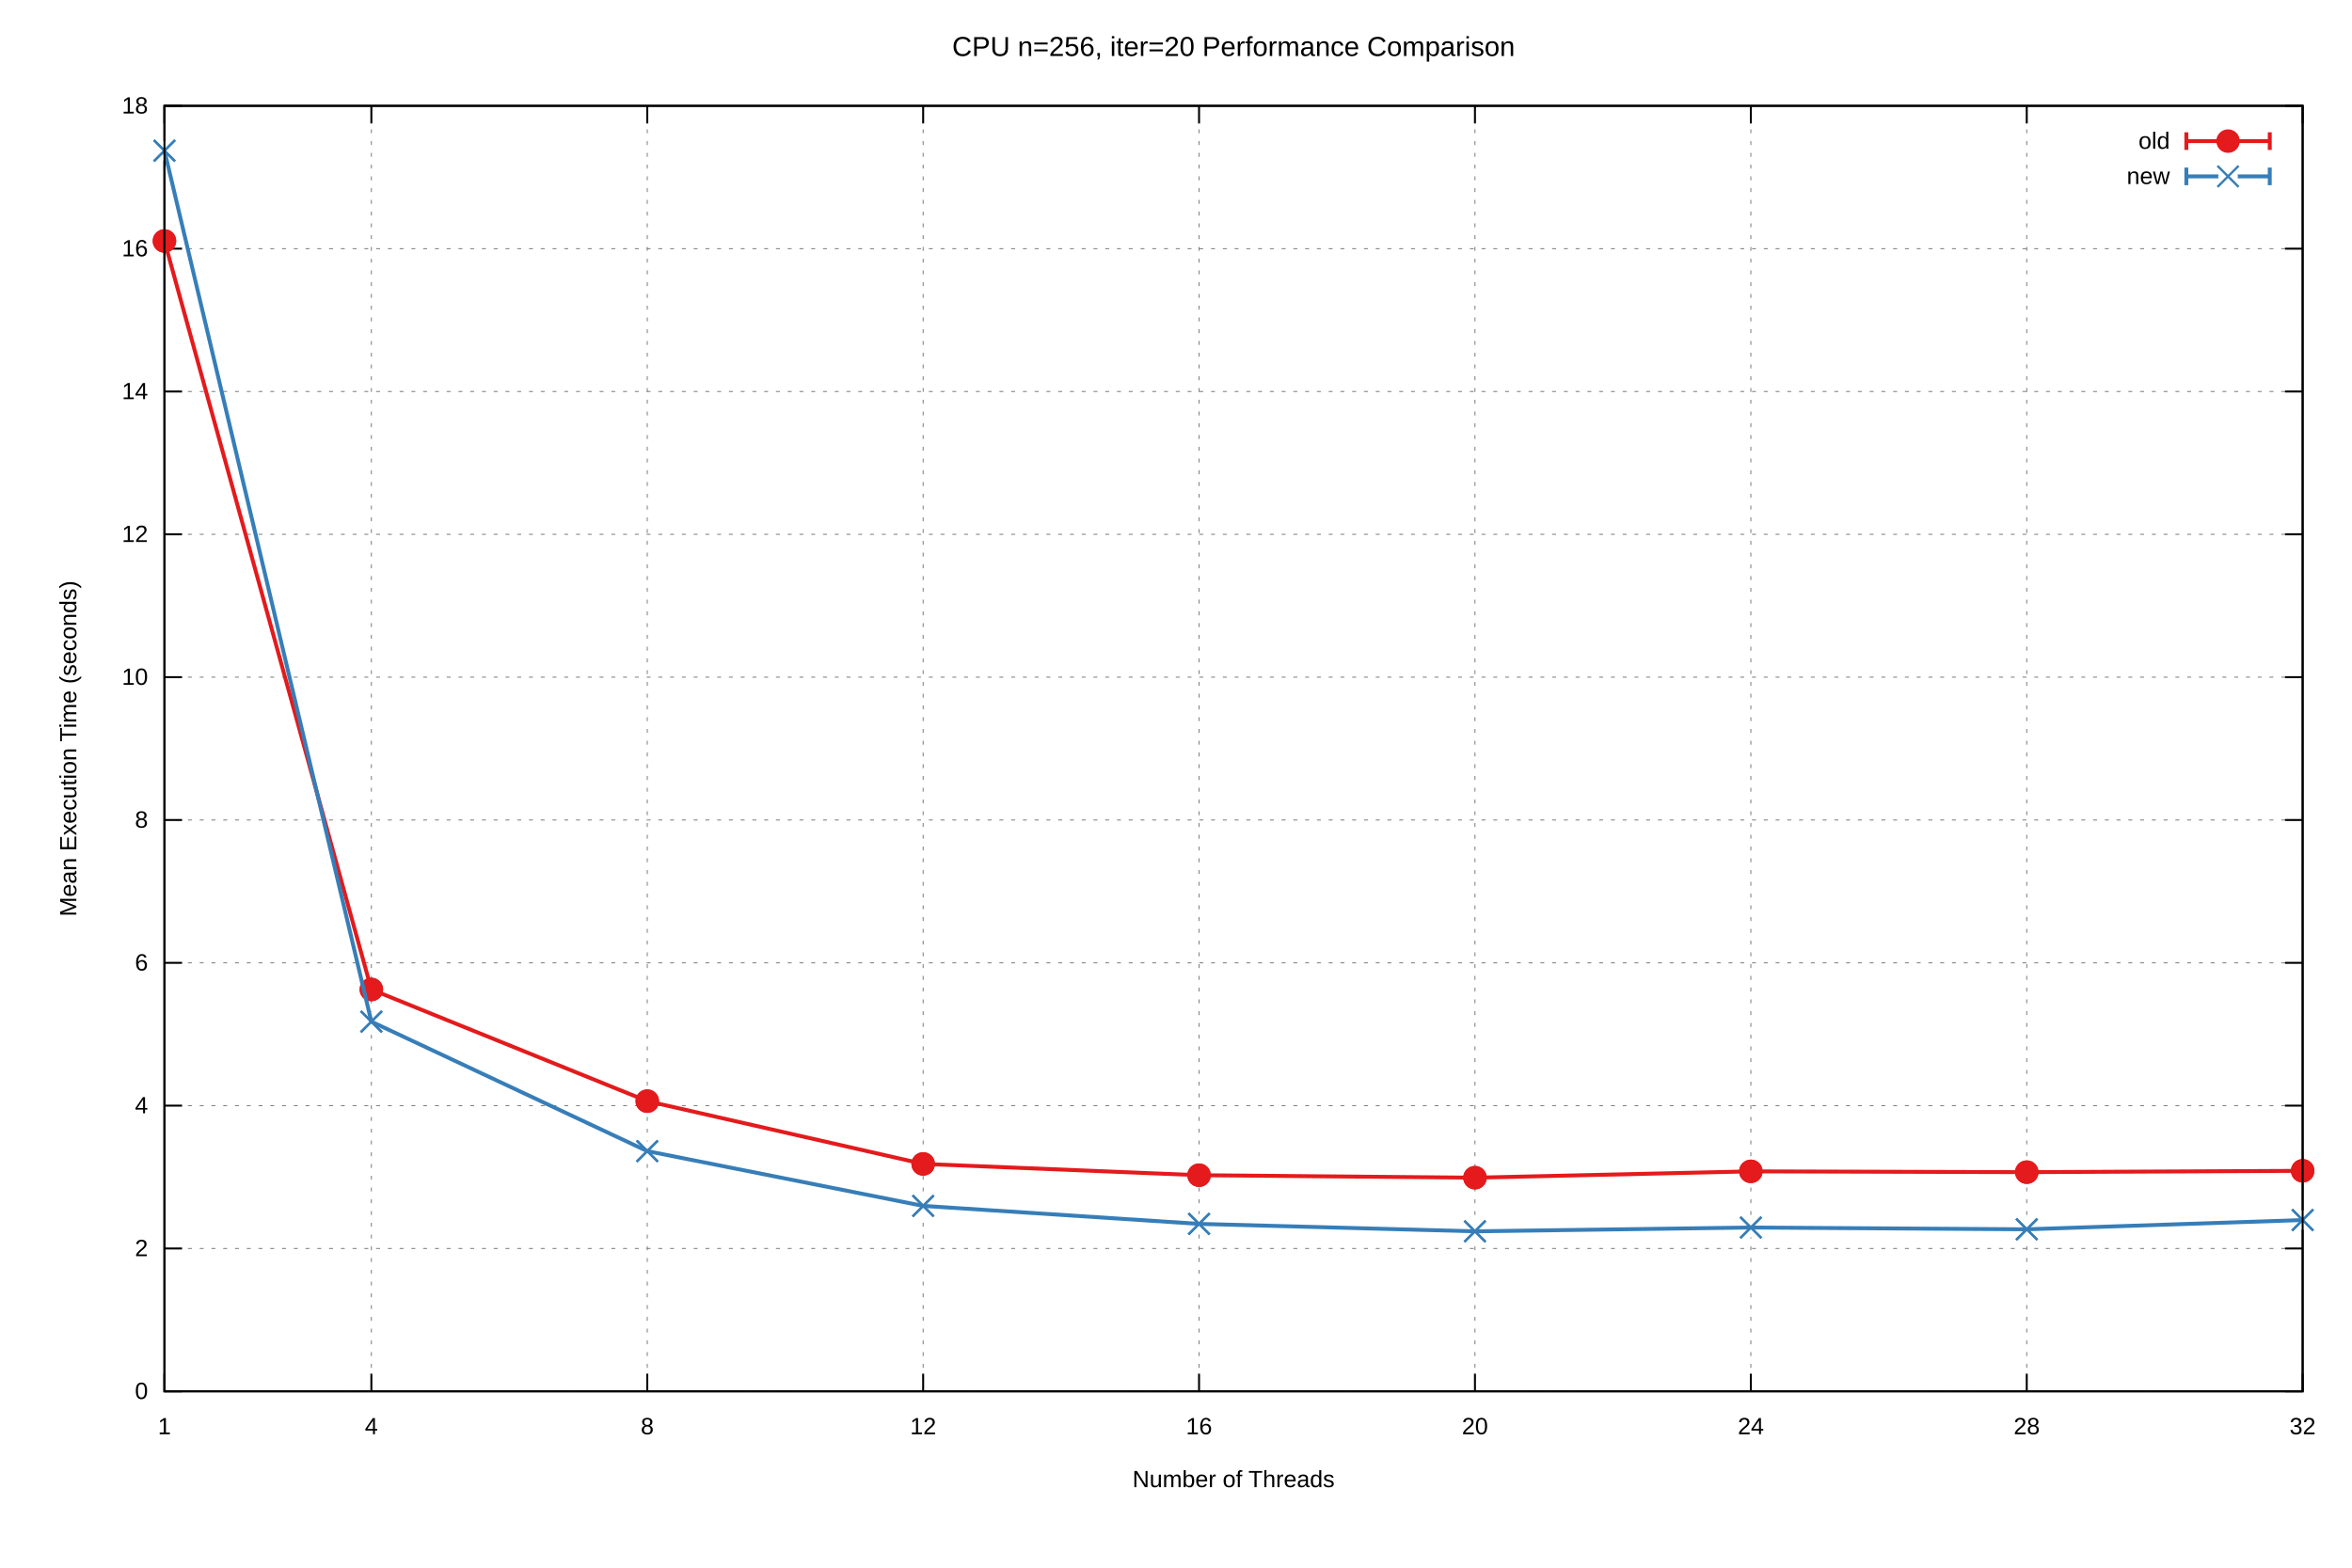
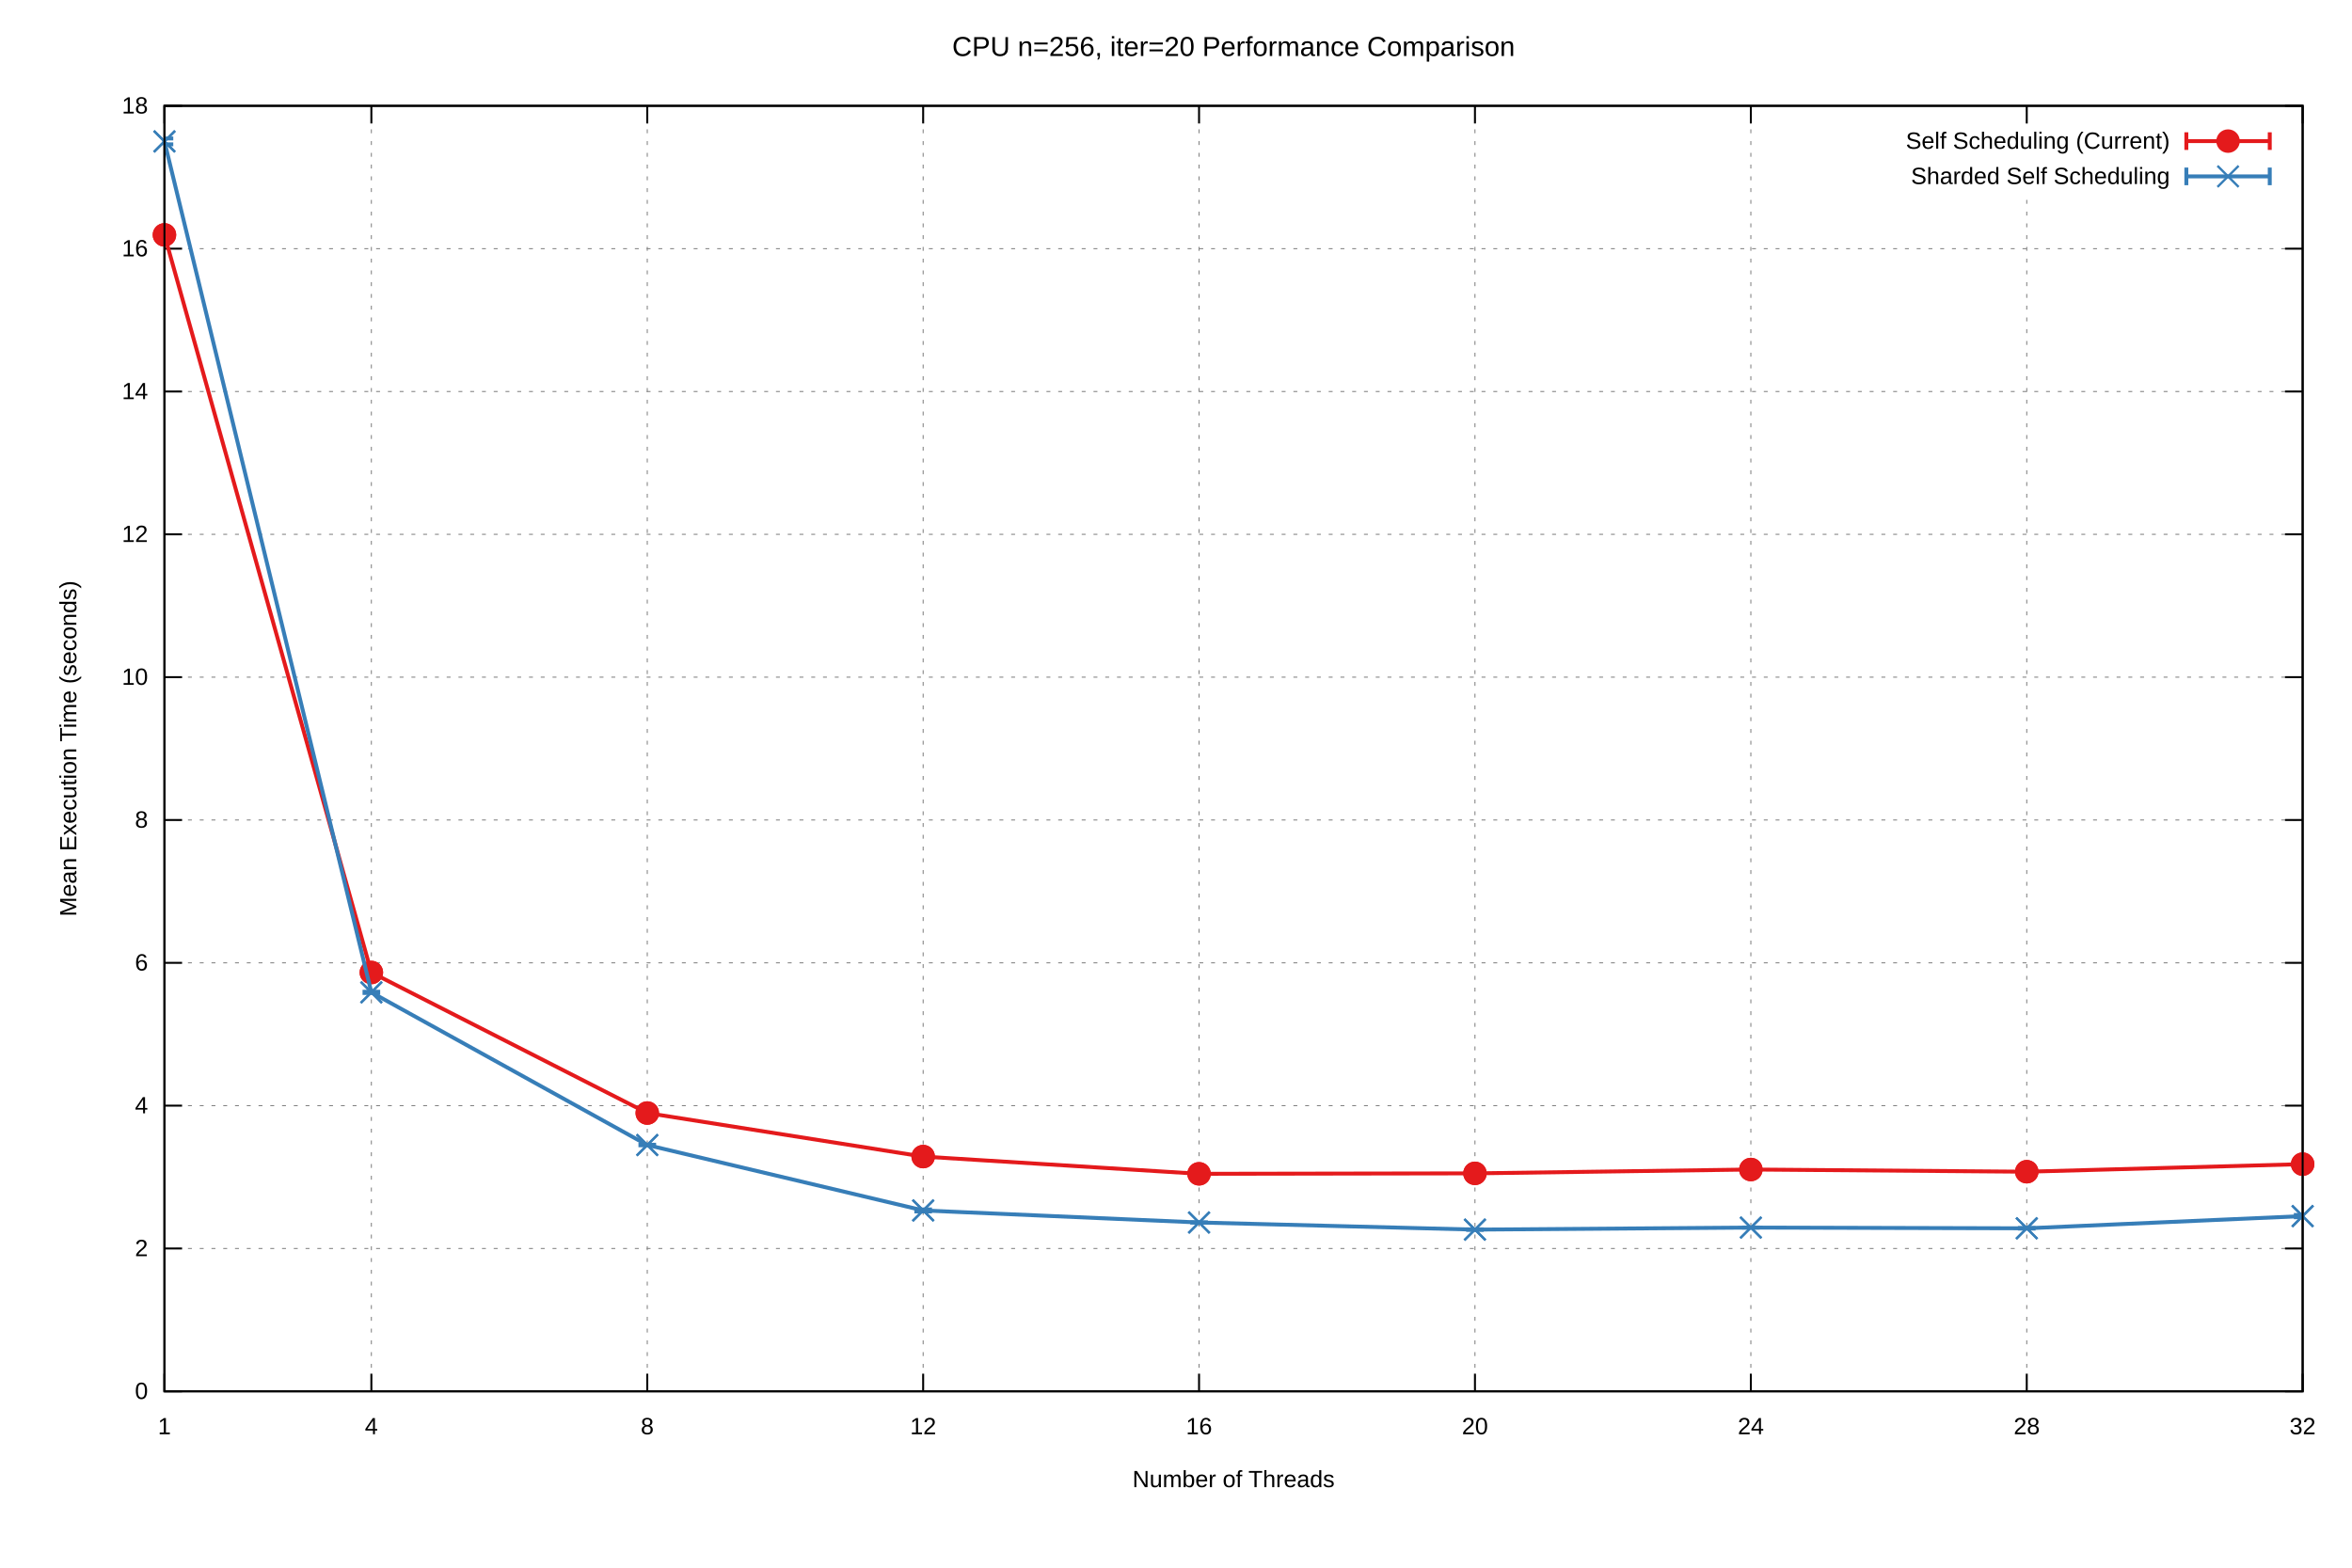
<svg xmlns="http://www.w3.org/2000/svg" xmlns:xlink="http://www.w3.org/1999/xlink" width="1200" height="800" viewBox="0 0 1200 800">
  <g id="gnuplot_canvas">
    <rect x="0" y="0" width="1200" height="800" fill="none" />
    <defs>
      <circle id="gpDot" r="0.5" stroke-width="0.5" stroke="currentColor" />
      <path id="gpPt0" stroke-width="0.222" stroke="currentColor" d="M-1,0 h2 M0,-1 v2" />
      <path id="gpPt1" stroke-width="0.222" stroke="currentColor" d="M-1,-1 L1,1 M1,-1 L-1,1" />
      <path id="gpPt2" stroke-width="0.222" stroke="currentColor" d="M-1,0 L1,0 M0,-1 L0,1 M-1,-1 L1,1 M-1,1 L1,-1" />
      <rect id="gpPt3" stroke-width="0.222" stroke="currentColor" x="-1" y="-1" width="2" height="2" />
      <rect id="gpPt4" stroke-width="0.222" stroke="currentColor" fill="currentColor" x="-1" y="-1" width="2" height="2" />
      <circle id="gpPt5" stroke-width="0.222" stroke="currentColor" cx="0" cy="0" r="1" />
      <use xlink:href="#gpPt5" id="gpPt6" fill="currentColor" stroke="none" />
      <path id="gpPt7" stroke-width="0.222" stroke="currentColor" d="M0,-1.33 L-1.33,0.67 L1.33,0.67 z" />
      <use xlink:href="#gpPt7" id="gpPt8" fill="currentColor" stroke="none" />
      <use xlink:href="#gpPt7" id="gpPt9" stroke="currentColor" transform="rotate(180)" />
      <use xlink:href="#gpPt9" id="gpPt10" fill="currentColor" stroke="none" />
      <use xlink:href="#gpPt3" id="gpPt11" stroke="currentColor" transform="rotate(45)" />
      <use xlink:href="#gpPt11" id="gpPt12" fill="currentColor" stroke="none" />
      <path id="gpPt13" stroke-width="0.222" stroke="currentColor" d="M0,1.330 L1.265,0.411 L0.782,-1.067 L-0.782,-1.076 L-1.265,0.411 z" />
      <use xlink:href="#gpPt13" id="gpPt14" fill="currentColor" stroke="none" />
      <filter id="textbox" filterUnits="objectBoundingBox" x="0" y="0" height="1" width="1">
        <feFlood flood-color="white" flood-opacity="1" result="bgnd" />
        <feComposite in="SourceGraphic" in2="bgnd" operator="atop" />
      </filter>
      <filter id="greybox" filterUnits="objectBoundingBox" x="0" y="0" height="1" width="1">
        <feFlood flood-color="lightgrey" flood-opacity="1" result="grey" />
        <feComposite in="SourceGraphic" in2="grey" operator="atop" />
      </filter>
    </defs>
    <g fill="none" color="white" stroke="currentColor" stroke-width="1.00" stroke-linecap="butt" stroke-linejoin="miter">
</g>
    <g fill="none" color="black" stroke="currentColor" stroke-width="1.00" stroke-linecap="butt" stroke-linejoin="miter">
</g>
    <g fill="none" color="black" stroke="black" stroke-width="0.50" stroke-linecap="butt" stroke-linejoin="miter">
</g>
    <g fill="none" color="gray" stroke="currentColor" stroke-width="0.50" stroke-linecap="butt" stroke-linejoin="miter">
      <path stroke="gray" stroke-dasharray="2,4" class="gridline" d="M83.90,710.00 L1174.82,710.00  " />
    </g>
    <g fill="none" color="gray" stroke="gray" stroke-width="1.00" stroke-linecap="butt" stroke-linejoin="miter">
</g>
    <g fill="none" color="black" stroke="currentColor" stroke-width="1.00" stroke-linecap="butt" stroke-linejoin="miter">
      <path stroke="black" d="M83.90,710.00 L92.90,710.00 M1174.82,710.00 L1165.82,710.00  " />
      <g transform="translate(75.51,713.90)" stroke="none" fill="black" font-family="Arial" font-size="12.00" text-anchor="end">
        <text>
          <tspan font-family="Arial"> 0</tspan>
        </text>
      </g>
    </g>
    <g fill="none" color="black" stroke="currentColor" stroke-width="1.00" stroke-linecap="butt" stroke-linejoin="miter">
</g>
    <g fill="none" color="black" stroke="black" stroke-width="0.50" stroke-linecap="butt" stroke-linejoin="miter">
</g>
    <g fill="none" color="gray" stroke="currentColor" stroke-width="0.50" stroke-linecap="butt" stroke-linejoin="miter">
      <path stroke="gray" stroke-dasharray="2,4" class="gridline" d="M83.90,637.11 L1174.82,637.11  " />
    </g>
    <g fill="none" color="gray" stroke="gray" stroke-width="1.00" stroke-linecap="butt" stroke-linejoin="miter">
</g>
    <g fill="none" color="black" stroke="currentColor" stroke-width="1.00" stroke-linecap="butt" stroke-linejoin="miter">
      <path stroke="black" d="M83.90,637.11 L92.90,637.11 M1174.82,637.11 L1165.82,637.11  " />
      <g transform="translate(75.51,641.01)" stroke="none" fill="black" font-family="Arial" font-size="12.00" text-anchor="end">
        <text>
          <tspan font-family="Arial"> 2</tspan>
        </text>
      </g>
    </g>
    <g fill="none" color="black" stroke="currentColor" stroke-width="1.00" stroke-linecap="butt" stroke-linejoin="miter">
</g>
    <g fill="none" color="black" stroke="black" stroke-width="0.50" stroke-linecap="butt" stroke-linejoin="miter">
</g>
    <g fill="none" color="gray" stroke="currentColor" stroke-width="0.50" stroke-linecap="butt" stroke-linejoin="miter">
      <path stroke="gray" stroke-dasharray="2,4" class="gridline" d="M83.90,564.22 L1174.82,564.22  " />
    </g>
    <g fill="none" color="gray" stroke="gray" stroke-width="1.00" stroke-linecap="butt" stroke-linejoin="miter">
</g>
    <g fill="none" color="black" stroke="currentColor" stroke-width="1.00" stroke-linecap="butt" stroke-linejoin="miter">
      <path stroke="black" d="M83.90,564.22 L92.90,564.22 M1174.82,564.22 L1165.82,564.22  " />
      <g transform="translate(75.51,568.12)" stroke="none" fill="black" font-family="Arial" font-size="12.00" text-anchor="end">
        <text>
          <tspan font-family="Arial"> 4</tspan>
        </text>
      </g>
    </g>
    <g fill="none" color="black" stroke="currentColor" stroke-width="1.00" stroke-linecap="butt" stroke-linejoin="miter">
</g>
    <g fill="none" color="black" stroke="black" stroke-width="0.50" stroke-linecap="butt" stroke-linejoin="miter">
</g>
    <g fill="none" color="gray" stroke="currentColor" stroke-width="0.50" stroke-linecap="butt" stroke-linejoin="miter">
      <path stroke="gray" stroke-dasharray="2,4" class="gridline" d="M83.90,491.34 L1174.82,491.34  " />
    </g>
    <g fill="none" color="gray" stroke="gray" stroke-width="1.00" stroke-linecap="butt" stroke-linejoin="miter">
</g>
    <g fill="none" color="black" stroke="currentColor" stroke-width="1.00" stroke-linecap="butt" stroke-linejoin="miter">
      <path stroke="black" d="M83.90,491.34 L92.90,491.34 M1174.82,491.34 L1165.82,491.34  " />
      <g transform="translate(75.51,495.24)" stroke="none" fill="black" font-family="Arial" font-size="12.00" text-anchor="end">
        <text>
          <tspan font-family="Arial"> 6</tspan>
        </text>
      </g>
    </g>
    <g fill="none" color="black" stroke="currentColor" stroke-width="1.00" stroke-linecap="butt" stroke-linejoin="miter">
</g>
    <g fill="none" color="black" stroke="black" stroke-width="0.50" stroke-linecap="butt" stroke-linejoin="miter">
</g>
    <g fill="none" color="gray" stroke="currentColor" stroke-width="0.50" stroke-linecap="butt" stroke-linejoin="miter">
      <path stroke="gray" stroke-dasharray="2,4" class="gridline" d="M83.90,418.45 L1174.82,418.45  " />
    </g>
    <g fill="none" color="gray" stroke="gray" stroke-width="1.00" stroke-linecap="butt" stroke-linejoin="miter">
</g>
    <g fill="none" color="black" stroke="currentColor" stroke-width="1.00" stroke-linecap="butt" stroke-linejoin="miter">
      <path stroke="black" d="M83.90,418.45 L92.90,418.45 M1174.82,418.45 L1165.82,418.45  " />
      <g transform="translate(75.51,422.35)" stroke="none" fill="black" font-family="Arial" font-size="12.00" text-anchor="end">
        <text>
          <tspan font-family="Arial"> 8</tspan>
        </text>
      </g>
    </g>
    <g fill="none" color="black" stroke="currentColor" stroke-width="1.00" stroke-linecap="butt" stroke-linejoin="miter">
</g>
    <g fill="none" color="black" stroke="black" stroke-width="0.50" stroke-linecap="butt" stroke-linejoin="miter">
</g>
    <g fill="none" color="gray" stroke="currentColor" stroke-width="0.50" stroke-linecap="butt" stroke-linejoin="miter">
      <path stroke="gray" stroke-dasharray="2,4" class="gridline" d="M83.90,345.56 L1174.82,345.56  " />
    </g>
    <g fill="none" color="gray" stroke="gray" stroke-width="1.00" stroke-linecap="butt" stroke-linejoin="miter">
</g>
    <g fill="none" color="black" stroke="currentColor" stroke-width="1.00" stroke-linecap="butt" stroke-linejoin="miter">
      <path stroke="black" d="M83.90,345.56 L92.90,345.56 M1174.82,345.56 L1165.82,345.56  " />
      <g transform="translate(75.51,349.46)" stroke="none" fill="black" font-family="Arial" font-size="12.00" text-anchor="end">
        <text>
          <tspan font-family="Arial"> 10</tspan>
        </text>
      </g>
    </g>
    <g fill="none" color="black" stroke="currentColor" stroke-width="1.00" stroke-linecap="butt" stroke-linejoin="miter">
</g>
    <g fill="none" color="black" stroke="black" stroke-width="0.50" stroke-linecap="butt" stroke-linejoin="miter">
</g>
    <g fill="none" color="gray" stroke="currentColor" stroke-width="0.50" stroke-linecap="butt" stroke-linejoin="miter">
      <path stroke="gray" stroke-dasharray="2,4" class="gridline" d="M83.90,272.67 L1174.82,272.67  " />
    </g>
    <g fill="none" color="gray" stroke="gray" stroke-width="1.00" stroke-linecap="butt" stroke-linejoin="miter">
</g>
    <g fill="none" color="black" stroke="currentColor" stroke-width="1.00" stroke-linecap="butt" stroke-linejoin="miter">
      <path stroke="black" d="M83.90,272.67 L92.90,272.67 M1174.82,272.67 L1165.82,272.67  " />
      <g transform="translate(75.51,276.57)" stroke="none" fill="black" font-family="Arial" font-size="12.00" text-anchor="end">
        <text>
          <tspan font-family="Arial"> 12</tspan>
        </text>
      </g>
    </g>
    <g fill="none" color="black" stroke="currentColor" stroke-width="1.00" stroke-linecap="butt" stroke-linejoin="miter">
</g>
    <g fill="none" color="black" stroke="black" stroke-width="0.50" stroke-linecap="butt" stroke-linejoin="miter">
</g>
    <g fill="none" color="gray" stroke="currentColor" stroke-width="0.50" stroke-linecap="butt" stroke-linejoin="miter">
      <path stroke="gray" stroke-dasharray="2,4" class="gridline" d="M83.90,199.79 L1174.82,199.79  " />
    </g>
    <g fill="none" color="gray" stroke="gray" stroke-width="1.00" stroke-linecap="butt" stroke-linejoin="miter">
</g>
    <g fill="none" color="black" stroke="currentColor" stroke-width="1.00" stroke-linecap="butt" stroke-linejoin="miter">
      <path stroke="black" d="M83.90,199.79 L92.90,199.79 M1174.82,199.79 L1165.82,199.79  " />
      <g transform="translate(75.51,203.69)" stroke="none" fill="black" font-family="Arial" font-size="12.00" text-anchor="end">
        <text>
          <tspan font-family="Arial"> 14</tspan>
        </text>
      </g>
    </g>
    <g fill="none" color="black" stroke="currentColor" stroke-width="1.00" stroke-linecap="butt" stroke-linejoin="miter">
</g>
    <g fill="none" color="black" stroke="black" stroke-width="0.50" stroke-linecap="butt" stroke-linejoin="miter">
</g>
    <g fill="none" color="gray" stroke="currentColor" stroke-width="0.50" stroke-linecap="butt" stroke-linejoin="miter">
      <path stroke="gray" stroke-dasharray="2,4" class="gridline" d="M83.90,126.90 L1174.82,126.90  " />
    </g>
    <g fill="none" color="gray" stroke="gray" stroke-width="1.00" stroke-linecap="butt" stroke-linejoin="miter">
</g>
    <g fill="none" color="black" stroke="currentColor" stroke-width="1.00" stroke-linecap="butt" stroke-linejoin="miter">
      <path stroke="black" d="M83.90,126.90 L92.90,126.90 M1174.82,126.90 L1165.82,126.90  " />
      <g transform="translate(75.51,130.80)" stroke="none" fill="black" font-family="Arial" font-size="12.00" text-anchor="end">
        <text>
          <tspan font-family="Arial"> 16</tspan>
        </text>
      </g>
    </g>
    <g fill="none" color="black" stroke="currentColor" stroke-width="1.00" stroke-linecap="butt" stroke-linejoin="miter">
</g>
    <g fill="none" color="black" stroke="black" stroke-width="0.50" stroke-linecap="butt" stroke-linejoin="miter">
</g>
    <g fill="none" color="gray" stroke="currentColor" stroke-width="0.50" stroke-linecap="butt" stroke-linejoin="miter">
      <path stroke="gray" stroke-dasharray="2,4" class="gridline" d="M83.90,54.01 L1174.82,54.01  " />
    </g>
    <g fill="none" color="gray" stroke="gray" stroke-width="1.00" stroke-linecap="butt" stroke-linejoin="miter">
</g>
    <g fill="none" color="black" stroke="currentColor" stroke-width="1.00" stroke-linecap="butt" stroke-linejoin="miter">
      <path stroke="black" d="M83.90,54.01 L92.90,54.01 M1174.82,54.01 L1165.82,54.01  " />
      <g transform="translate(75.51,57.91)" stroke="none" fill="black" font-family="Arial" font-size="12.00" text-anchor="end">
        <text>
          <tspan font-family="Arial"> 18</tspan>
        </text>
      </g>
    </g>
    <g fill="none" color="black" stroke="currentColor" stroke-width="1.00" stroke-linecap="butt" stroke-linejoin="miter">
</g>
    <g fill="none" color="black" stroke="black" stroke-width="0.50" stroke-linecap="butt" stroke-linejoin="miter">
</g>
    <g fill="none" color="gray" stroke="currentColor" stroke-width="0.50" stroke-linecap="butt" stroke-linejoin="miter">
      <path stroke="gray" stroke-dasharray="2,4" class="gridline" d="M83.90,710.00 L83.90,54.01  " />
    </g>
    <g fill="none" color="gray" stroke="gray" stroke-width="1.00" stroke-linecap="butt" stroke-linejoin="miter">
</g>
    <g fill="none" color="black" stroke="currentColor" stroke-width="1.00" stroke-linecap="butt" stroke-linejoin="miter">
      <path stroke="black" d="M83.90,710.00 L83.90,701.00 M83.90,54.01 L83.90,63.01  " />
      <g transform="translate(83.90,731.90)" stroke="none" fill="black" font-family="Arial" font-size="12.00" text-anchor="middle">
        <text>
          <tspan font-family="Arial"> 1</tspan>
        </text>
      </g>
    </g>
    <g fill="none" color="black" stroke="currentColor" stroke-width="1.00" stroke-linecap="butt" stroke-linejoin="miter">
</g>
    <g fill="none" color="black" stroke="black" stroke-width="0.50" stroke-linecap="butt" stroke-linejoin="miter">
</g>
    <g fill="none" color="gray" stroke="currentColor" stroke-width="0.50" stroke-linecap="butt" stroke-linejoin="miter">
      <path stroke="gray" stroke-dasharray="2,4" class="gridline" d="M189.47,710.00 L189.47,54.01  " />
    </g>
    <g fill="none" color="gray" stroke="gray" stroke-width="1.00" stroke-linecap="butt" stroke-linejoin="miter">
</g>
    <g fill="none" color="black" stroke="currentColor" stroke-width="1.00" stroke-linecap="butt" stroke-linejoin="miter">
      <path stroke="black" d="M189.47,710.00 L189.47,701.00 M189.47,54.01 L189.47,63.01  " />
      <g transform="translate(189.47,731.90)" stroke="none" fill="black" font-family="Arial" font-size="12.00" text-anchor="middle">
        <text>
          <tspan font-family="Arial"> 4</tspan>
        </text>
      </g>
    </g>
    <g fill="none" color="black" stroke="currentColor" stroke-width="1.00" stroke-linecap="butt" stroke-linejoin="miter">
</g>
    <g fill="none" color="black" stroke="black" stroke-width="0.50" stroke-linecap="butt" stroke-linejoin="miter">
</g>
    <g fill="none" color="gray" stroke="currentColor" stroke-width="0.50" stroke-linecap="butt" stroke-linejoin="miter">
      <path stroke="gray" stroke-dasharray="2,4" class="gridline" d="M330.24,710.00 L330.24,54.01  " />
    </g>
    <g fill="none" color="gray" stroke="gray" stroke-width="1.00" stroke-linecap="butt" stroke-linejoin="miter">
</g>
    <g fill="none" color="black" stroke="currentColor" stroke-width="1.00" stroke-linecap="butt" stroke-linejoin="miter">
      <path stroke="black" d="M330.24,710.00 L330.24,701.00 M330.24,54.01 L330.24,63.01  " />
      <g transform="translate(330.24,731.90)" stroke="none" fill="black" font-family="Arial" font-size="12.00" text-anchor="middle">
        <text>
          <tspan font-family="Arial"> 8</tspan>
        </text>
      </g>
    </g>
    <g fill="none" color="black" stroke="currentColor" stroke-width="1.00" stroke-linecap="butt" stroke-linejoin="miter">
</g>
    <g fill="none" color="black" stroke="black" stroke-width="0.50" stroke-linecap="butt" stroke-linejoin="miter">
</g>
    <g fill="none" color="gray" stroke="currentColor" stroke-width="0.50" stroke-linecap="butt" stroke-linejoin="miter">
      <path stroke="gray" stroke-dasharray="2,4" class="gridline" d="M471.00,710.00 L471.00,54.01  " />
    </g>
    <g fill="none" color="gray" stroke="gray" stroke-width="1.00" stroke-linecap="butt" stroke-linejoin="miter">
</g>
    <g fill="none" color="black" stroke="currentColor" stroke-width="1.00" stroke-linecap="butt" stroke-linejoin="miter">
      <path stroke="black" d="M471.00,710.00 L471.00,701.00 M471.00,54.01 L471.00,63.01  " />
      <g transform="translate(471.00,731.90)" stroke="none" fill="black" font-family="Arial" font-size="12.00" text-anchor="middle">
        <text>
          <tspan font-family="Arial"> 12</tspan>
        </text>
      </g>
    </g>
    <g fill="none" color="black" stroke="currentColor" stroke-width="1.00" stroke-linecap="butt" stroke-linejoin="miter">
</g>
    <g fill="none" color="black" stroke="black" stroke-width="0.50" stroke-linecap="butt" stroke-linejoin="miter">
</g>
    <g fill="none" color="gray" stroke="currentColor" stroke-width="0.50" stroke-linecap="butt" stroke-linejoin="miter">
      <path stroke="gray" stroke-dasharray="2,4" class="gridline" d="M611.76,710.00 L611.76,54.01  " />
    </g>
    <g fill="none" color="gray" stroke="gray" stroke-width="1.00" stroke-linecap="butt" stroke-linejoin="miter">
</g>
    <g fill="none" color="black" stroke="currentColor" stroke-width="1.00" stroke-linecap="butt" stroke-linejoin="miter">
      <path stroke="black" d="M611.76,710.00 L611.76,701.00 M611.76,54.01 L611.76,63.01  " />
      <g transform="translate(611.76,731.90)" stroke="none" fill="black" font-family="Arial" font-size="12.00" text-anchor="middle">
        <text>
          <tspan font-family="Arial"> 16</tspan>
        </text>
      </g>
    </g>
    <g fill="none" color="black" stroke="currentColor" stroke-width="1.00" stroke-linecap="butt" stroke-linejoin="miter">
</g>
    <g fill="none" color="black" stroke="black" stroke-width="0.50" stroke-linecap="butt" stroke-linejoin="miter">
</g>
    <g fill="none" color="gray" stroke="currentColor" stroke-width="0.50" stroke-linecap="butt" stroke-linejoin="miter">
      <path stroke="gray" stroke-dasharray="2,4" class="gridline" d="M752.53,710.00 L752.53,54.01  " />
    </g>
    <g fill="none" color="gray" stroke="gray" stroke-width="1.00" stroke-linecap="butt" stroke-linejoin="miter">
</g>
    <g fill="none" color="black" stroke="currentColor" stroke-width="1.00" stroke-linecap="butt" stroke-linejoin="miter">
      <path stroke="black" d="M752.53,710.00 L752.53,701.00 M752.53,54.01 L752.53,63.01  " />
      <g transform="translate(752.53,731.90)" stroke="none" fill="black" font-family="Arial" font-size="12.00" text-anchor="middle">
        <text>
          <tspan font-family="Arial"> 20</tspan>
        </text>
      </g>
    </g>
    <g fill="none" color="black" stroke="currentColor" stroke-width="1.00" stroke-linecap="butt" stroke-linejoin="miter">
</g>
    <g fill="none" color="black" stroke="black" stroke-width="0.50" stroke-linecap="butt" stroke-linejoin="miter">
</g>
    <g fill="none" color="gray" stroke="currentColor" stroke-width="0.50" stroke-linecap="butt" stroke-linejoin="miter">
      <path stroke="gray" stroke-dasharray="2,4" class="gridline" d="M893.29,710.00 L893.29,54.01  " />
    </g>
    <g fill="none" color="gray" stroke="gray" stroke-width="1.00" stroke-linecap="butt" stroke-linejoin="miter">
</g>
    <g fill="none" color="black" stroke="currentColor" stroke-width="1.00" stroke-linecap="butt" stroke-linejoin="miter">
      <path stroke="black" d="M893.29,710.00 L893.29,701.00 M893.29,54.01 L893.29,63.01  " />
      <g transform="translate(893.29,731.90)" stroke="none" fill="black" font-family="Arial" font-size="12.00" text-anchor="middle">
        <text>
          <tspan font-family="Arial"> 24</tspan>
        </text>
      </g>
    </g>
    <g fill="none" color="black" stroke="currentColor" stroke-width="1.00" stroke-linecap="butt" stroke-linejoin="miter">
</g>
    <g fill="none" color="black" stroke="black" stroke-width="0.50" stroke-linecap="butt" stroke-linejoin="miter">
</g>
    <g fill="none" color="gray" stroke="currentColor" stroke-width="0.50" stroke-linecap="butt" stroke-linejoin="miter">
-       <path stroke="gray" stroke-dasharray="2,4" class="gridline" d="M1034.06,710.00 L1034.06,54.01  " />
+       <path stroke="gray" stroke-dasharray="2,4" class="gridline" d="M1034.06,710.00 L1034.06,99.01 M1034.06,63.01 L1034.06,54.01  " />
    </g>
    <g fill="none" color="gray" stroke="gray" stroke-width="1.00" stroke-linecap="butt" stroke-linejoin="miter">
</g>
    <g fill="none" color="black" stroke="currentColor" stroke-width="1.00" stroke-linecap="butt" stroke-linejoin="miter">
      <path stroke="black" d="M1034.06,710.00 L1034.06,701.00 M1034.06,54.01 L1034.06,63.01  " />
      <g transform="translate(1034.06,731.90)" stroke="none" fill="black" font-family="Arial" font-size="12.00" text-anchor="middle">
        <text>
          <tspan font-family="Arial"> 28</tspan>
        </text>
      </g>
    </g>
    <g fill="none" color="black" stroke="currentColor" stroke-width="1.00" stroke-linecap="butt" stroke-linejoin="miter">
</g>
    <g fill="none" color="black" stroke="black" stroke-width="0.50" stroke-linecap="butt" stroke-linejoin="miter">
</g>
    <g fill="none" color="gray" stroke="currentColor" stroke-width="0.50" stroke-linecap="butt" stroke-linejoin="miter">
      <path stroke="gray" stroke-dasharray="2,4" class="gridline" d="M1174.82,710.00 L1174.82,54.01  " />
    </g>
    <g fill="none" color="gray" stroke="gray" stroke-width="1.00" stroke-linecap="butt" stroke-linejoin="miter">
</g>
    <g fill="none" color="black" stroke="currentColor" stroke-width="1.00" stroke-linecap="butt" stroke-linejoin="miter">
      <path stroke="black" d="M1174.82,710.00 L1174.82,701.00 M1174.82,54.01 L1174.82,63.01  " />
      <g transform="translate(1174.82,731.90)" stroke="none" fill="black" font-family="Arial" font-size="12.00" text-anchor="middle">
        <text>
          <tspan font-family="Arial"> 32</tspan>
        </text>
      </g>
    </g>
    <g fill="none" color="black" stroke="currentColor" stroke-width="1.00" stroke-linecap="butt" stroke-linejoin="miter">
</g>
    <g fill="none" color="black" stroke="currentColor" stroke-width="1.00" stroke-linecap="butt" stroke-linejoin="miter">
      <path stroke="black" d="M83.90,54.01 L83.90,710.00 L1174.82,710.00 L1174.82,54.01 L83.90,54.01 Z  " />
    </g>
    <g fill="none" color="black" stroke="currentColor" stroke-width="1.00" stroke-linecap="butt" stroke-linejoin="miter">
+       <g transform="translate(38.94,382.01) rotate(270)" stroke="none" fill="black" font-family="Arial" font-size="12.00" text-anchor="middle">
+         <text>
+           <tspan font-family="Arial">Mean Execution Time (seconds)</tspan>
+         </text>
+       </g>
+     </g>
+     <g fill="none" color="black" stroke="currentColor" stroke-width="1.00" stroke-linecap="butt" stroke-linejoin="miter">
+       <g transform="translate(629.36,758.90)" stroke="none" fill="black" font-family="Arial" font-size="12.00" text-anchor="middle">
+         <text>
+           <tspan font-family="Arial">Number of Threads</tspan>
+         </text>
+       </g>
+     </g>
+     <g fill="none" color="black" stroke="currentColor" stroke-width="1.00" stroke-linecap="butt" stroke-linejoin="miter">
</g>
    <g id="gnuplot_plot_1">
-       <g fill="none" color="white" stroke="black" stroke-width="2.00" stroke-linecap="butt" stroke-linejoin="miter">
+       <g fill="none" color="white" stroke="currentColor" stroke-width="2.00" stroke-linecap="butt" stroke-linejoin="miter">
</g>
      <g fill="none" color="black" stroke="currentColor" stroke-width="2.00" stroke-linecap="butt" stroke-linejoin="miter">
        <g transform="translate(1107.09,75.91)" stroke="none" fill="black" font-family="Arial" font-size="12.00" text-anchor="end">
          <text>
-             <tspan font-family="Arial">old</tspan>
+             <tspan font-family="Arial">Self Scheduling (Current)</tspan>
          </text>
        </g>
      </g>
      <g fill="none" color="black" stroke="currentColor" stroke-width="2.00" stroke-linecap="butt" stroke-linejoin="miter">
-         <path stroke="rgb(228,  26,  28)" d="M1115.48,72.01 L1158.04,72.01 M1115.48,67.51 L1115.48,76.51 M1158.04,67.51 L1158.04,76.51 M83.90,125.90 L83.90,120.05   M83.90,125.90 L88.40,125.90 M83.90,120.05 L88.40,120.05 M189.47,505.92 L189.47,503.96 M184.97,505.92 L193.97,505.92   M184.97,503.96 L193.97,503.96 M330.24,562.49 L330.24,561.34 M325.74,562.49 L334.74,562.49 M325.74,561.34 L334.74,561.34   M471.00,594.89 L471.00,593.04 M466.50,594.89 L475.50,594.89 M466.50,593.04 L475.50,593.04 M611.76,600.34 L611.76,599.08   M607.26,600.34 L616.26,600.34 M607.26,599.08 L616.26,599.08 M752.53,601.29 L752.53,600.67 M748.03,601.29 L757.03,601.29   M748.03,600.67 L757.03,600.67 M893.29,597.98 L893.29,597.51 M888.79,597.98 L897.79,597.98 M888.79,597.51 L897.79,597.51   M1034.06,598.39 L1034.06,597.92 M1029.56,598.39 L1038.56,598.39 M1029.56,597.92 L1038.56,597.92 M1174.82,598.40 L1174.82,596.56   M1170.32,598.40 L1174.82,598.40 M1170.32,596.56 L1174.82,596.56  " />
-       </g>
-       <g fill="none" color="black" stroke="currentColor" stroke-width="2.00" stroke-linecap="butt" stroke-linejoin="miter">
-         <use xlink:href="#gpPt6" transform="translate(83.90,122.97) scale(4.50)" color="white" />
-       </g>
-       <g fill="none" color="black" stroke="currentColor" stroke-width="2.00" stroke-linecap="butt" stroke-linejoin="miter">
-         <use xlink:href="#gpPt6" transform="translate(83.90,122.97) scale(5.40)" color="rgb(228,  26,  28)" />
-         <use xlink:href="#gpPt6" transform="translate(189.47,504.94) scale(4.50)" color="white" />
-       </g>
-       <g fill="none" color="black" stroke="currentColor" stroke-width="2.00" stroke-linecap="butt" stroke-linejoin="miter">
-         <use xlink:href="#gpPt6" transform="translate(189.47,504.94) scale(5.40)" color="rgb(228,  26,  28)" />
-         <use xlink:href="#gpPt6" transform="translate(330.24,561.92) scale(4.50)" color="white" />
-       </g>
-       <g fill="none" color="black" stroke="currentColor" stroke-width="2.00" stroke-linecap="butt" stroke-linejoin="miter">
-         <use xlink:href="#gpPt6" transform="translate(330.24,561.92) scale(5.40)" color="rgb(228,  26,  28)" />
-         <use xlink:href="#gpPt6" transform="translate(471.00,593.96) scale(4.50)" color="white" />
-       </g>
-       <g fill="none" color="black" stroke="currentColor" stroke-width="2.00" stroke-linecap="butt" stroke-linejoin="miter">
-         <use xlink:href="#gpPt6" transform="translate(471.00,593.96) scale(5.40)" color="rgb(228,  26,  28)" />
-         <use xlink:href="#gpPt6" transform="translate(611.76,599.71) scale(4.50)" color="white" />
-       </g>
-       <g fill="none" color="black" stroke="currentColor" stroke-width="2.00" stroke-linecap="butt" stroke-linejoin="miter">
-         <use xlink:href="#gpPt6" transform="translate(611.76,599.71) scale(5.40)" color="rgb(228,  26,  28)" />
-         <use xlink:href="#gpPt6" transform="translate(752.53,600.98) scale(4.50)" color="white" />
-       </g>
-       <g fill="none" color="black" stroke="currentColor" stroke-width="2.00" stroke-linecap="butt" stroke-linejoin="miter">
-         <use xlink:href="#gpPt6" transform="translate(752.53,600.98) scale(5.40)" color="rgb(228,  26,  28)" />
-         <use xlink:href="#gpPt6" transform="translate(893.29,597.75) scale(4.50)" color="white" />
-       </g>
-       <g fill="none" color="black" stroke="currentColor" stroke-width="2.00" stroke-linecap="butt" stroke-linejoin="miter">
-         <use xlink:href="#gpPt6" transform="translate(893.29,597.75) scale(5.40)" color="rgb(228,  26,  28)" />
-         <use xlink:href="#gpPt6" transform="translate(1034.06,598.16) scale(4.50)" color="white" />
-       </g>
-       <g fill="none" color="black" stroke="currentColor" stroke-width="2.00" stroke-linecap="butt" stroke-linejoin="miter">
-         <use xlink:href="#gpPt6" transform="translate(1034.06,598.16) scale(5.40)" color="rgb(228,  26,  28)" />
-         <use xlink:href="#gpPt6" transform="translate(1174.82,597.48) scale(4.50)" color="white" />
-       </g>
-       <g fill="none" color="black" stroke="currentColor" stroke-width="2.00" stroke-linecap="butt" stroke-linejoin="miter">
-         <use xlink:href="#gpPt6" transform="translate(1174.82,597.48) scale(5.40)" color="rgb(228,  26,  28)" />
-         <use xlink:href="#gpPt6" transform="translate(1136.76,72.01) scale(4.50)" color="white" />
-       </g>
-       <g fill="none" color="black" stroke="currentColor" stroke-width="2.00" stroke-linecap="butt" stroke-linejoin="miter">
+         <path stroke="rgb(228,  26,  28)" d="M1115.48,72.01 L1158.04,72.01 M1115.48,67.51 L1115.48,76.51 M1158.04,67.51 L1158.04,76.51 M83.90,122.12 L83.90,117.60   M83.90,122.12 L88.40,122.12 M83.90,117.60 L88.40,117.60 M189.47,496.89 L189.47,495.66 M184.97,496.89 L193.97,496.89   M184.97,495.66 L193.97,495.66 M330.24,569.98 L330.24,566.00 M325.74,569.98 L334.74,569.98 M325.74,566.00 L334.74,566.00   M471.00,590.51 L471.00,589.92 M466.50,590.51 L475.50,590.51 M466.50,589.92 L475.50,589.92 M611.76,599.22 L611.76,598.78   M607.26,599.22 L616.26,599.22 M607.26,598.78 L616.26,598.78 M752.53,598.95 L752.53,598.58 M748.03,598.95 L757.03,598.95   M748.03,598.58 L757.03,598.58 M893.29,597.14 L893.29,596.48 M888.79,597.14 L897.79,597.14 M888.79,596.48 L897.79,596.48   M1034.06,598.06 L1034.06,597.81 M1029.56,598.06 L1038.56,598.06 M1029.56,597.81 L1038.56,597.81 M1174.82,595.46 L1174.82,592.68   M1170.32,595.46 L1174.82,595.46 M1170.32,592.68 L1174.82,592.68  " />
+       </g>
+       <g fill="none" color="black" stroke="currentColor" stroke-width="2.00" stroke-linecap="butt" stroke-linejoin="miter">
+         <use xlink:href="#gpPt6" transform="translate(83.90,119.86) scale(5.40)" color="rgb(228,  26,  28)" />
+         <use xlink:href="#gpPt6" transform="translate(189.47,496.27) scale(5.40)" color="rgb(228,  26,  28)" />
+         <use xlink:href="#gpPt6" transform="translate(330.24,567.99) scale(5.40)" color="rgb(228,  26,  28)" />
+         <use xlink:href="#gpPt6" transform="translate(471.00,590.21) scale(5.40)" color="rgb(228,  26,  28)" />
+         <use xlink:href="#gpPt6" transform="translate(611.76,599.00) scale(5.40)" color="rgb(228,  26,  28)" />
+         <use xlink:href="#gpPt6" transform="translate(752.53,598.77) scale(5.40)" color="rgb(228,  26,  28)" />
+         <use xlink:href="#gpPt6" transform="translate(893.29,596.81) scale(5.40)" color="rgb(228,  26,  28)" />
+         <use xlink:href="#gpPt6" transform="translate(1034.06,597.93) scale(5.40)" color="rgb(228,  26,  28)" />
+         <use xlink:href="#gpPt6" transform="translate(1174.82,594.07) scale(5.40)" color="rgb(228,  26,  28)" />
        <use xlink:href="#gpPt6" transform="translate(1136.76,72.01) scale(5.40)" color="rgb(228,  26,  28)" />
      </g>
    </g>
-     <g id="gnuplot_plot_2" fill="none">
-       <g fill="none" color="black" stroke="currentColor" stroke-width="2.00" stroke-linecap="butt" stroke-linejoin="miter">
-         <path stroke="rgb(228,  26,  28)" d="M83.90,122.97 L189.47,504.94 L330.24,561.92 L471.00,593.96 L611.76,599.71 L752.53,600.98 L893.29,597.75 L1034.06,598.16   L1174.82,597.48  " />
-         <use xlink:href="#gpPt6" transform="translate(83.90,122.97) scale(5.40)" color="rgb(228,  26,  28)" />
-         <use xlink:href="#gpPt6" transform="translate(189.47,504.94) scale(5.40)" color="rgb(228,  26,  28)" />
-         <use xlink:href="#gpPt6" transform="translate(330.24,561.92) scale(5.40)" color="rgb(228,  26,  28)" />
-         <use xlink:href="#gpPt6" transform="translate(471.00,593.96) scale(5.40)" color="rgb(228,  26,  28)" />
-         <use xlink:href="#gpPt6" transform="translate(611.76,599.71) scale(5.40)" color="rgb(228,  26,  28)" />
-         <use xlink:href="#gpPt6" transform="translate(752.53,600.98) scale(5.40)" color="rgb(228,  26,  28)" />
-         <use xlink:href="#gpPt6" transform="translate(893.29,597.75) scale(5.40)" color="rgb(228,  26,  28)" />
-         <use xlink:href="#gpPt6" transform="translate(1034.06,598.16) scale(5.40)" color="rgb(228,  26,  28)" />
-         <use xlink:href="#gpPt6" transform="translate(1174.82,597.48) scale(5.40)" color="rgb(228,  26,  28)" />
+     <g id="gnuplot_plot_2">
+       <g fill="none" color="black" stroke="currentColor" stroke-width="2.00" stroke-linecap="butt" stroke-linejoin="miter">
+         <path stroke="rgb(228,  26,  28)" d="M83.90,119.86 L189.47,496.27 L330.24,567.99 L471.00,590.21 L611.76,599.00 L752.53,598.77 L893.29,596.81 L1034.06,597.93   L1174.82,594.07  " />
+         <use xlink:href="#gpPt6" transform="translate(83.90,119.86) scale(5.40)" color="rgb(228,  26,  28)" />
+         <use xlink:href="#gpPt6" transform="translate(189.47,496.27) scale(5.40)" color="rgb(228,  26,  28)" />
+         <use xlink:href="#gpPt6" transform="translate(330.24,567.99) scale(5.40)" color="rgb(228,  26,  28)" />
+         <use xlink:href="#gpPt6" transform="translate(471.00,590.21) scale(5.40)" color="rgb(228,  26,  28)" />
+         <use xlink:href="#gpPt6" transform="translate(611.76,599.00) scale(5.40)" color="rgb(228,  26,  28)" />
+         <use xlink:href="#gpPt6" transform="translate(752.53,598.77) scale(5.40)" color="rgb(228,  26,  28)" />
+         <use xlink:href="#gpPt6" transform="translate(893.29,596.81) scale(5.40)" color="rgb(228,  26,  28)" />
+         <use xlink:href="#gpPt6" transform="translate(1034.06,597.93) scale(5.40)" color="rgb(228,  26,  28)" />
+         <use xlink:href="#gpPt6" transform="translate(1174.82,594.07) scale(5.40)" color="rgb(228,  26,  28)" />
      </g>
    </g>
    <g id="gnuplot_plot_3">
      <g fill="none" color="black" stroke="currentColor" stroke-width="2.00" stroke-linecap="butt" stroke-linejoin="miter">
        <g transform="translate(1107.09,93.91)" stroke="none" fill="black" font-family="Arial" font-size="12.00" text-anchor="end">
          <text>
-             <tspan font-family="Arial">new</tspan>
+             <tspan font-family="Arial">Sharded Self Scheduling</tspan>
          </text>
        </g>
      </g>
      <g fill="none" color="black" stroke="currentColor" stroke-width="2.00" stroke-linecap="butt" stroke-linejoin="miter">
-         <path stroke="rgb( 55, 126, 184)" d="M1115.48,90.01 L1158.04,90.01 M1115.48,85.51 L1115.48,94.51 M1158.04,85.51 L1158.04,94.51 M83.90,77.86 L83.90,75.95   M83.90,77.86 L88.40,77.86 M83.90,75.95 L88.40,75.95 M189.47,521.72 L189.47,520.97 M184.97,521.72 L193.97,521.72   M184.97,520.97 L193.97,520.97 M330.24,587.46 L330.24,587.39 M325.74,587.46 L334.74,587.46 M325.74,587.39 L334.74,587.39   M471.00,615.71 L471.00,615.04 M466.50,615.71 L475.50,615.71 M466.50,615.04 L475.50,615.04 M611.76,624.67 L611.76,624.43   M607.26,624.67 L616.26,624.67 M607.26,624.43 L616.26,624.43 M752.53,628.43 L752.53,628.26 M748.03,628.43 L757.03,628.43   M748.03,628.26 L757.03,628.26 M893.29,626.46 L893.29,626.37 M888.79,626.46 L897.79,626.46 M888.79,626.37 L897.79,626.37   M1034.06,627.45 L1034.06,627.19 M1029.56,627.45 L1038.56,627.45 M1029.56,627.19 L1038.56,627.19 M1174.82,623.05 L1174.82,622.13   M1170.32,623.05 L1174.82,623.05 M1170.32,622.13 L1174.82,622.13  " />
-       </g>
-       <g fill="none" color="black" stroke="currentColor" stroke-width="2.00" stroke-linecap="butt" stroke-linejoin="miter">
-         <use xlink:href="#gpPt6" transform="translate(83.90,76.90) scale(4.50)" color="white" />
-       </g>
-       <g fill="none" color="black" stroke="currentColor" stroke-width="2.00" stroke-linecap="butt" stroke-linejoin="miter">
-         <use xlink:href="#gpPt1" transform="translate(83.90,76.90) scale(5.40)" color="rgb( 55, 126, 184)" />
-         <use xlink:href="#gpPt6" transform="translate(189.47,521.35) scale(4.50)" color="white" />
-       </g>
-       <g fill="none" color="black" stroke="currentColor" stroke-width="2.00" stroke-linecap="butt" stroke-linejoin="miter">
-         <use xlink:href="#gpPt1" transform="translate(189.47,521.35) scale(5.40)" color="rgb( 55, 126, 184)" />
-         <use xlink:href="#gpPt6" transform="translate(330.24,587.43) scale(4.50)" color="white" />
-       </g>
-       <g fill="none" color="black" stroke="currentColor" stroke-width="2.00" stroke-linecap="butt" stroke-linejoin="miter">
-         <use xlink:href="#gpPt1" transform="translate(330.24,587.43) scale(5.40)" color="rgb( 55, 126, 184)" />
-         <use xlink:href="#gpPt6" transform="translate(471.00,615.38) scale(4.50)" color="white" />
-       </g>
-       <g fill="none" color="black" stroke="currentColor" stroke-width="2.00" stroke-linecap="butt" stroke-linejoin="miter">
-         <use xlink:href="#gpPt1" transform="translate(471.00,615.38) scale(5.40)" color="rgb( 55, 126, 184)" />
-         <use xlink:href="#gpPt6" transform="translate(611.76,624.55) scale(4.50)" color="white" />
-       </g>
-       <g fill="none" color="black" stroke="currentColor" stroke-width="2.00" stroke-linecap="butt" stroke-linejoin="miter">
-         <use xlink:href="#gpPt1" transform="translate(611.76,624.55) scale(5.40)" color="rgb( 55, 126, 184)" />
-         <use xlink:href="#gpPt6" transform="translate(752.53,628.35) scale(4.50)" color="white" />
-       </g>
-       <g fill="none" color="black" stroke="currentColor" stroke-width="2.00" stroke-linecap="butt" stroke-linejoin="miter">
-         <use xlink:href="#gpPt1" transform="translate(752.53,628.35) scale(5.40)" color="rgb( 55, 126, 184)" />
-         <use xlink:href="#gpPt6" transform="translate(893.29,626.41) scale(4.50)" color="white" />
-       </g>
-       <g fill="none" color="black" stroke="currentColor" stroke-width="2.00" stroke-linecap="butt" stroke-linejoin="miter">
-         <use xlink:href="#gpPt1" transform="translate(893.29,626.41) scale(5.40)" color="rgb( 55, 126, 184)" />
-         <use xlink:href="#gpPt6" transform="translate(1034.06,627.32) scale(4.50)" color="white" />
-       </g>
-       <g fill="none" color="black" stroke="currentColor" stroke-width="2.00" stroke-linecap="butt" stroke-linejoin="miter">
-         <use xlink:href="#gpPt1" transform="translate(1034.06,627.32) scale(5.40)" color="rgb( 55, 126, 184)" />
-         <use xlink:href="#gpPt6" transform="translate(1174.82,622.59) scale(4.50)" color="white" />
-       </g>
-       <g fill="none" color="black" stroke="currentColor" stroke-width="2.00" stroke-linecap="butt" stroke-linejoin="miter">
-         <use xlink:href="#gpPt1" transform="translate(1174.82,622.59) scale(5.40)" color="rgb( 55, 126, 184)" />
-         <use xlink:href="#gpPt6" transform="translate(1136.76,90.01) scale(4.50)" color="white" />
-       </g>
-       <g fill="none" color="black" stroke="currentColor" stroke-width="2.00" stroke-linecap="butt" stroke-linejoin="miter">
+         <path stroke="rgb( 55, 126, 184)" d="M1115.48,90.01 L1158.04,90.01 M1115.48,85.51 L1115.48,94.51 M1158.04,85.51 L1158.04,94.51 M83.90,73.66 L83.90,70.66   M83.90,73.66 L88.40,73.66 M83.90,70.66 L88.40,70.66 M189.47,506.72 L189.47,506.10 M184.97,506.72 L193.97,506.72   M184.97,506.10 L193.97,506.10 M330.24,584.44 L330.24,584.17 M325.74,584.44 L334.74,584.44 M325.74,584.17 L334.74,584.17   M471.00,618.21 L471.00,617.19 M466.50,618.21 L475.50,618.21 M466.50,617.19 L475.50,617.19 M611.76,623.91 L611.76,623.76   M607.26,623.91 L616.26,623.91 M607.26,623.76 L616.26,623.76 M752.53,627.61 L752.53,627.35 M748.03,627.61 L757.03,627.61   M748.03,627.35 L757.03,627.35 M893.29,626.47 L893.29,626.41 M888.79,626.47 L897.79,626.47 M888.79,626.41 L897.79,626.41   M1034.06,626.95 L1034.06,626.66 M1029.56,626.95 L1038.56,626.95 M1029.56,626.66 L1038.56,626.66 M1174.82,621.15 L1174.82,620.01   M1170.32,621.15 L1174.82,621.15 M1170.32,620.01 L1174.82,620.01  " />
+       </g>
+       <g fill="none" color="black" stroke="currentColor" stroke-width="2.00" stroke-linecap="butt" stroke-linejoin="miter">
+         <use xlink:href="#gpPt1" transform="translate(83.90,72.16) scale(5.40)" color="rgb( 55, 126, 184)" />
+         <use xlink:href="#gpPt1" transform="translate(189.47,506.41) scale(5.40)" color="rgb( 55, 126, 184)" />
+         <use xlink:href="#gpPt1" transform="translate(330.24,584.31) scale(5.40)" color="rgb( 55, 126, 184)" />
+         <use xlink:href="#gpPt1" transform="translate(471.00,617.70) scale(5.40)" color="rgb( 55, 126, 184)" />
+         <use xlink:href="#gpPt1" transform="translate(611.76,623.84) scale(5.40)" color="rgb( 55, 126, 184)" />
+         <use xlink:href="#gpPt1" transform="translate(752.53,627.48) scale(5.40)" color="rgb( 55, 126, 184)" />
+         <use xlink:href="#gpPt1" transform="translate(893.29,626.44) scale(5.40)" color="rgb( 55, 126, 184)" />
+         <use xlink:href="#gpPt1" transform="translate(1034.06,626.81) scale(5.40)" color="rgb( 55, 126, 184)" />
+         <use xlink:href="#gpPt1" transform="translate(1174.82,620.58) scale(5.40)" color="rgb( 55, 126, 184)" />
        <use xlink:href="#gpPt1" transform="translate(1136.76,90.01) scale(5.40)" color="rgb( 55, 126, 184)" />
      </g>
    </g>
-     <g id="gnuplot_plot_4" fill="none">
-       <g fill="none" color="black" stroke="currentColor" stroke-width="2.00" stroke-linecap="butt" stroke-linejoin="miter">
-         <path stroke="rgb( 55, 126, 184)" d="M83.90,76.90 L189.47,521.35 L330.24,587.43 L471.00,615.38 L611.76,624.55 L752.53,628.35 L893.29,626.41 L1034.06,627.32   L1174.82,622.59  " />
-         <use xlink:href="#gpPt1" transform="translate(83.90,76.90) scale(5.40)" color="rgb( 55, 126, 184)" />
-         <use xlink:href="#gpPt1" transform="translate(189.47,521.35) scale(5.40)" color="rgb( 55, 126, 184)" />
-         <use xlink:href="#gpPt1" transform="translate(330.24,587.43) scale(5.40)" color="rgb( 55, 126, 184)" />
-         <use xlink:href="#gpPt1" transform="translate(471.00,615.38) scale(5.40)" color="rgb( 55, 126, 184)" />
-         <use xlink:href="#gpPt1" transform="translate(611.76,624.55) scale(5.40)" color="rgb( 55, 126, 184)" />
-         <use xlink:href="#gpPt1" transform="translate(752.53,628.35) scale(5.40)" color="rgb( 55, 126, 184)" />
-         <use xlink:href="#gpPt1" transform="translate(893.29,626.41) scale(5.40)" color="rgb( 55, 126, 184)" />
-         <use xlink:href="#gpPt1" transform="translate(1034.06,627.32) scale(5.40)" color="rgb( 55, 126, 184)" />
-         <use xlink:href="#gpPt1" transform="translate(1174.82,622.59) scale(5.40)" color="rgb( 55, 126, 184)" />
+     <g id="gnuplot_plot_4">
+       <g fill="none" color="black" stroke="currentColor" stroke-width="2.00" stroke-linecap="butt" stroke-linejoin="miter">
+         <path stroke="rgb( 55, 126, 184)" d="M83.90,72.16 L189.47,506.41 L330.24,584.31 L471.00,617.70 L611.76,623.84 L752.53,627.48 L893.29,626.44 L1034.06,626.81   L1174.82,620.58  " />
+         <use xlink:href="#gpPt1" transform="translate(83.90,72.16) scale(5.40)" color="rgb( 55, 126, 184)" />
+         <use xlink:href="#gpPt1" transform="translate(189.47,506.41) scale(5.40)" color="rgb( 55, 126, 184)" />
+         <use xlink:href="#gpPt1" transform="translate(330.24,584.31) scale(5.40)" color="rgb( 55, 126, 184)" />
+         <use xlink:href="#gpPt1" transform="translate(471.00,617.70) scale(5.40)" color="rgb( 55, 126, 184)" />
+         <use xlink:href="#gpPt1" transform="translate(611.76,623.84) scale(5.40)" color="rgb( 55, 126, 184)" />
+         <use xlink:href="#gpPt1" transform="translate(752.53,627.48) scale(5.40)" color="rgb( 55, 126, 184)" />
+         <use xlink:href="#gpPt1" transform="translate(893.29,626.44) scale(5.40)" color="rgb( 55, 126, 184)" />
+         <use xlink:href="#gpPt1" transform="translate(1034.06,626.81) scale(5.40)" color="rgb( 55, 126, 184)" />
+         <use xlink:href="#gpPt1" transform="translate(1174.82,620.58) scale(5.40)" color="rgb( 55, 126, 184)" />
      </g>
    </g>
    <g fill="none" color="black" stroke="currentColor" stroke-width="2.00" stroke-linecap="butt" stroke-linejoin="miter">
</g>
    <g fill="none" color="black" stroke="black" stroke-width="1.00" stroke-linecap="butt" stroke-linejoin="miter">
</g>
    <g fill="none" color="black" stroke="currentColor" stroke-width="1.00" stroke-linecap="butt" stroke-linejoin="miter">
      <path stroke="black" d="M83.90,54.01 L83.90,710.00 L1174.82,710.00 L1174.82,54.01 L83.90,54.01 Z  " />
-       <g transform="translate(38.94,382.01) rotate(270.00)" stroke="none" fill="black" font-family="Arial" font-size="12.00" text-anchor="middle">
-         <text>
-           <tspan font-family="Arial">Mean Execution Time (seconds)</tspan>
-         </text>
-       </g>
-     </g>
-     <g fill="none" color="black" stroke="currentColor" stroke-width="1.00" stroke-linecap="butt" stroke-linejoin="miter">
-       <g transform="translate(629.36,758.90)" stroke="none" fill="black" font-family="Arial" font-size="12.00" text-anchor="middle">
-         <text>
-           <tspan font-family="Arial">Number of Threads</tspan>
-         </text>
-       </g>
-     </g>
-     <g fill="none" color="black" stroke="currentColor" stroke-width="1.00" stroke-linecap="butt" stroke-linejoin="miter">
- </g>
+     </g>
    <g fill="none" color="black" stroke="currentColor" stroke-width="1.00" stroke-linecap="butt" stroke-linejoin="miter">
      <g transform="translate(629.36,28.56)" stroke="none" fill="black" font-family="Arial" font-size="14.00" text-anchor="middle">
        <text>
          <tspan font-family="Arial">CPU n=256, iter=20 Performance Comparison</tspan>
        </text>
      </g>
    </g>
    <g fill="none" color="black" stroke="currentColor" stroke-width="1.00" stroke-linecap="butt" stroke-linejoin="miter">
</g>
  </g>
</svg>
